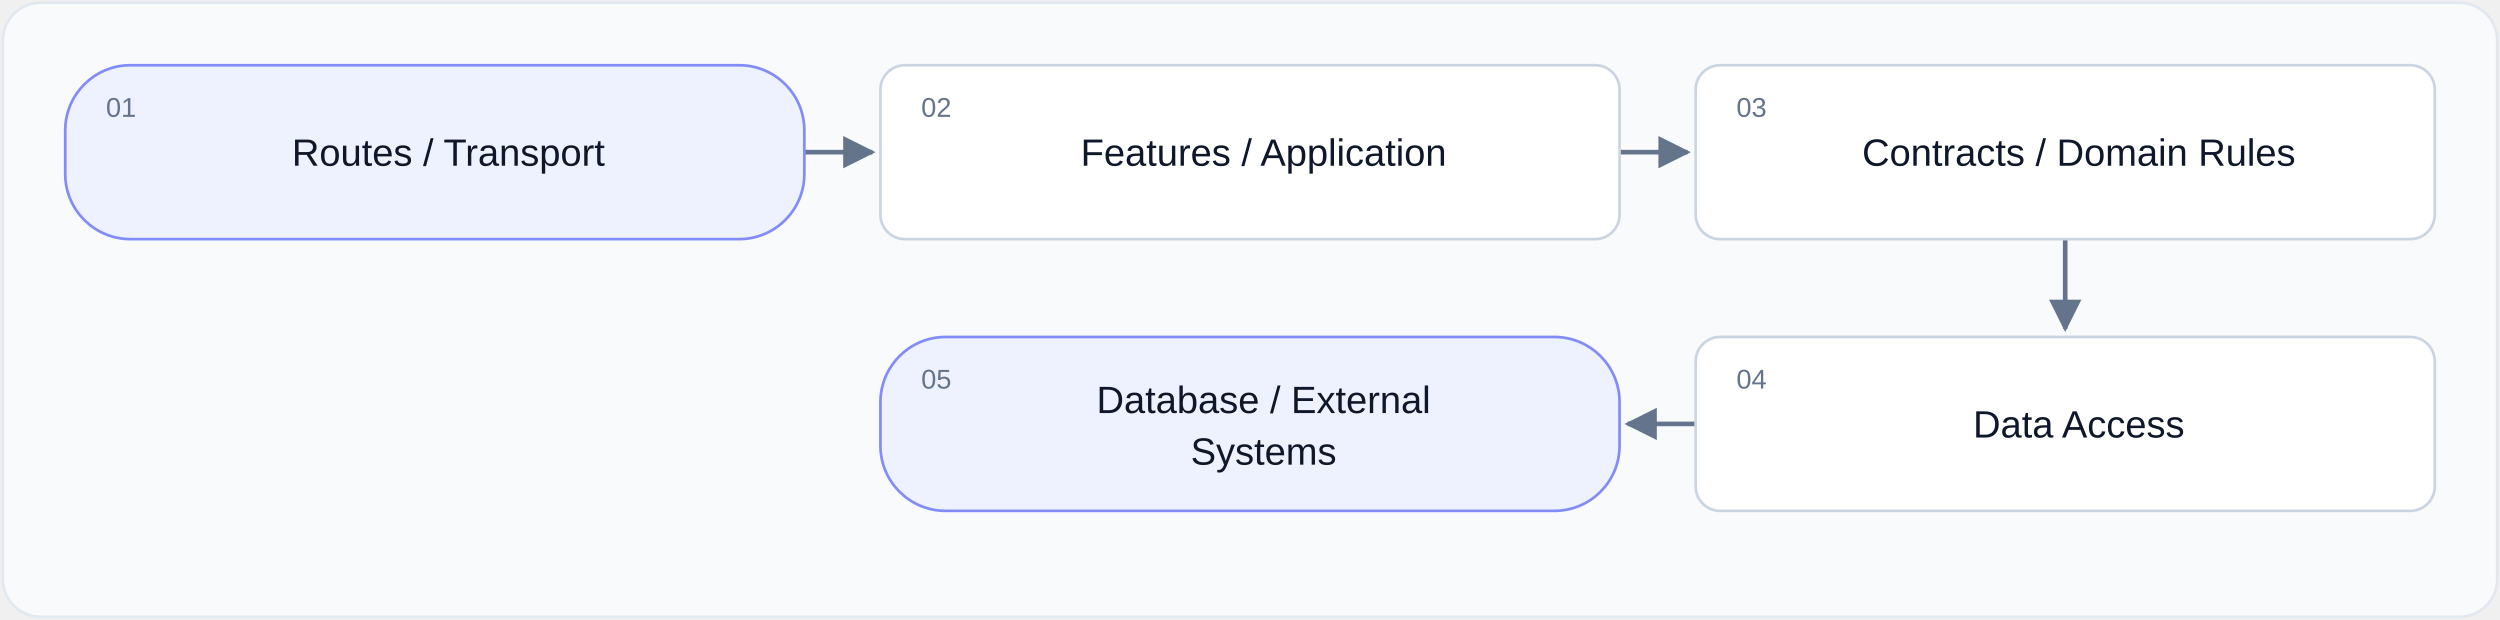
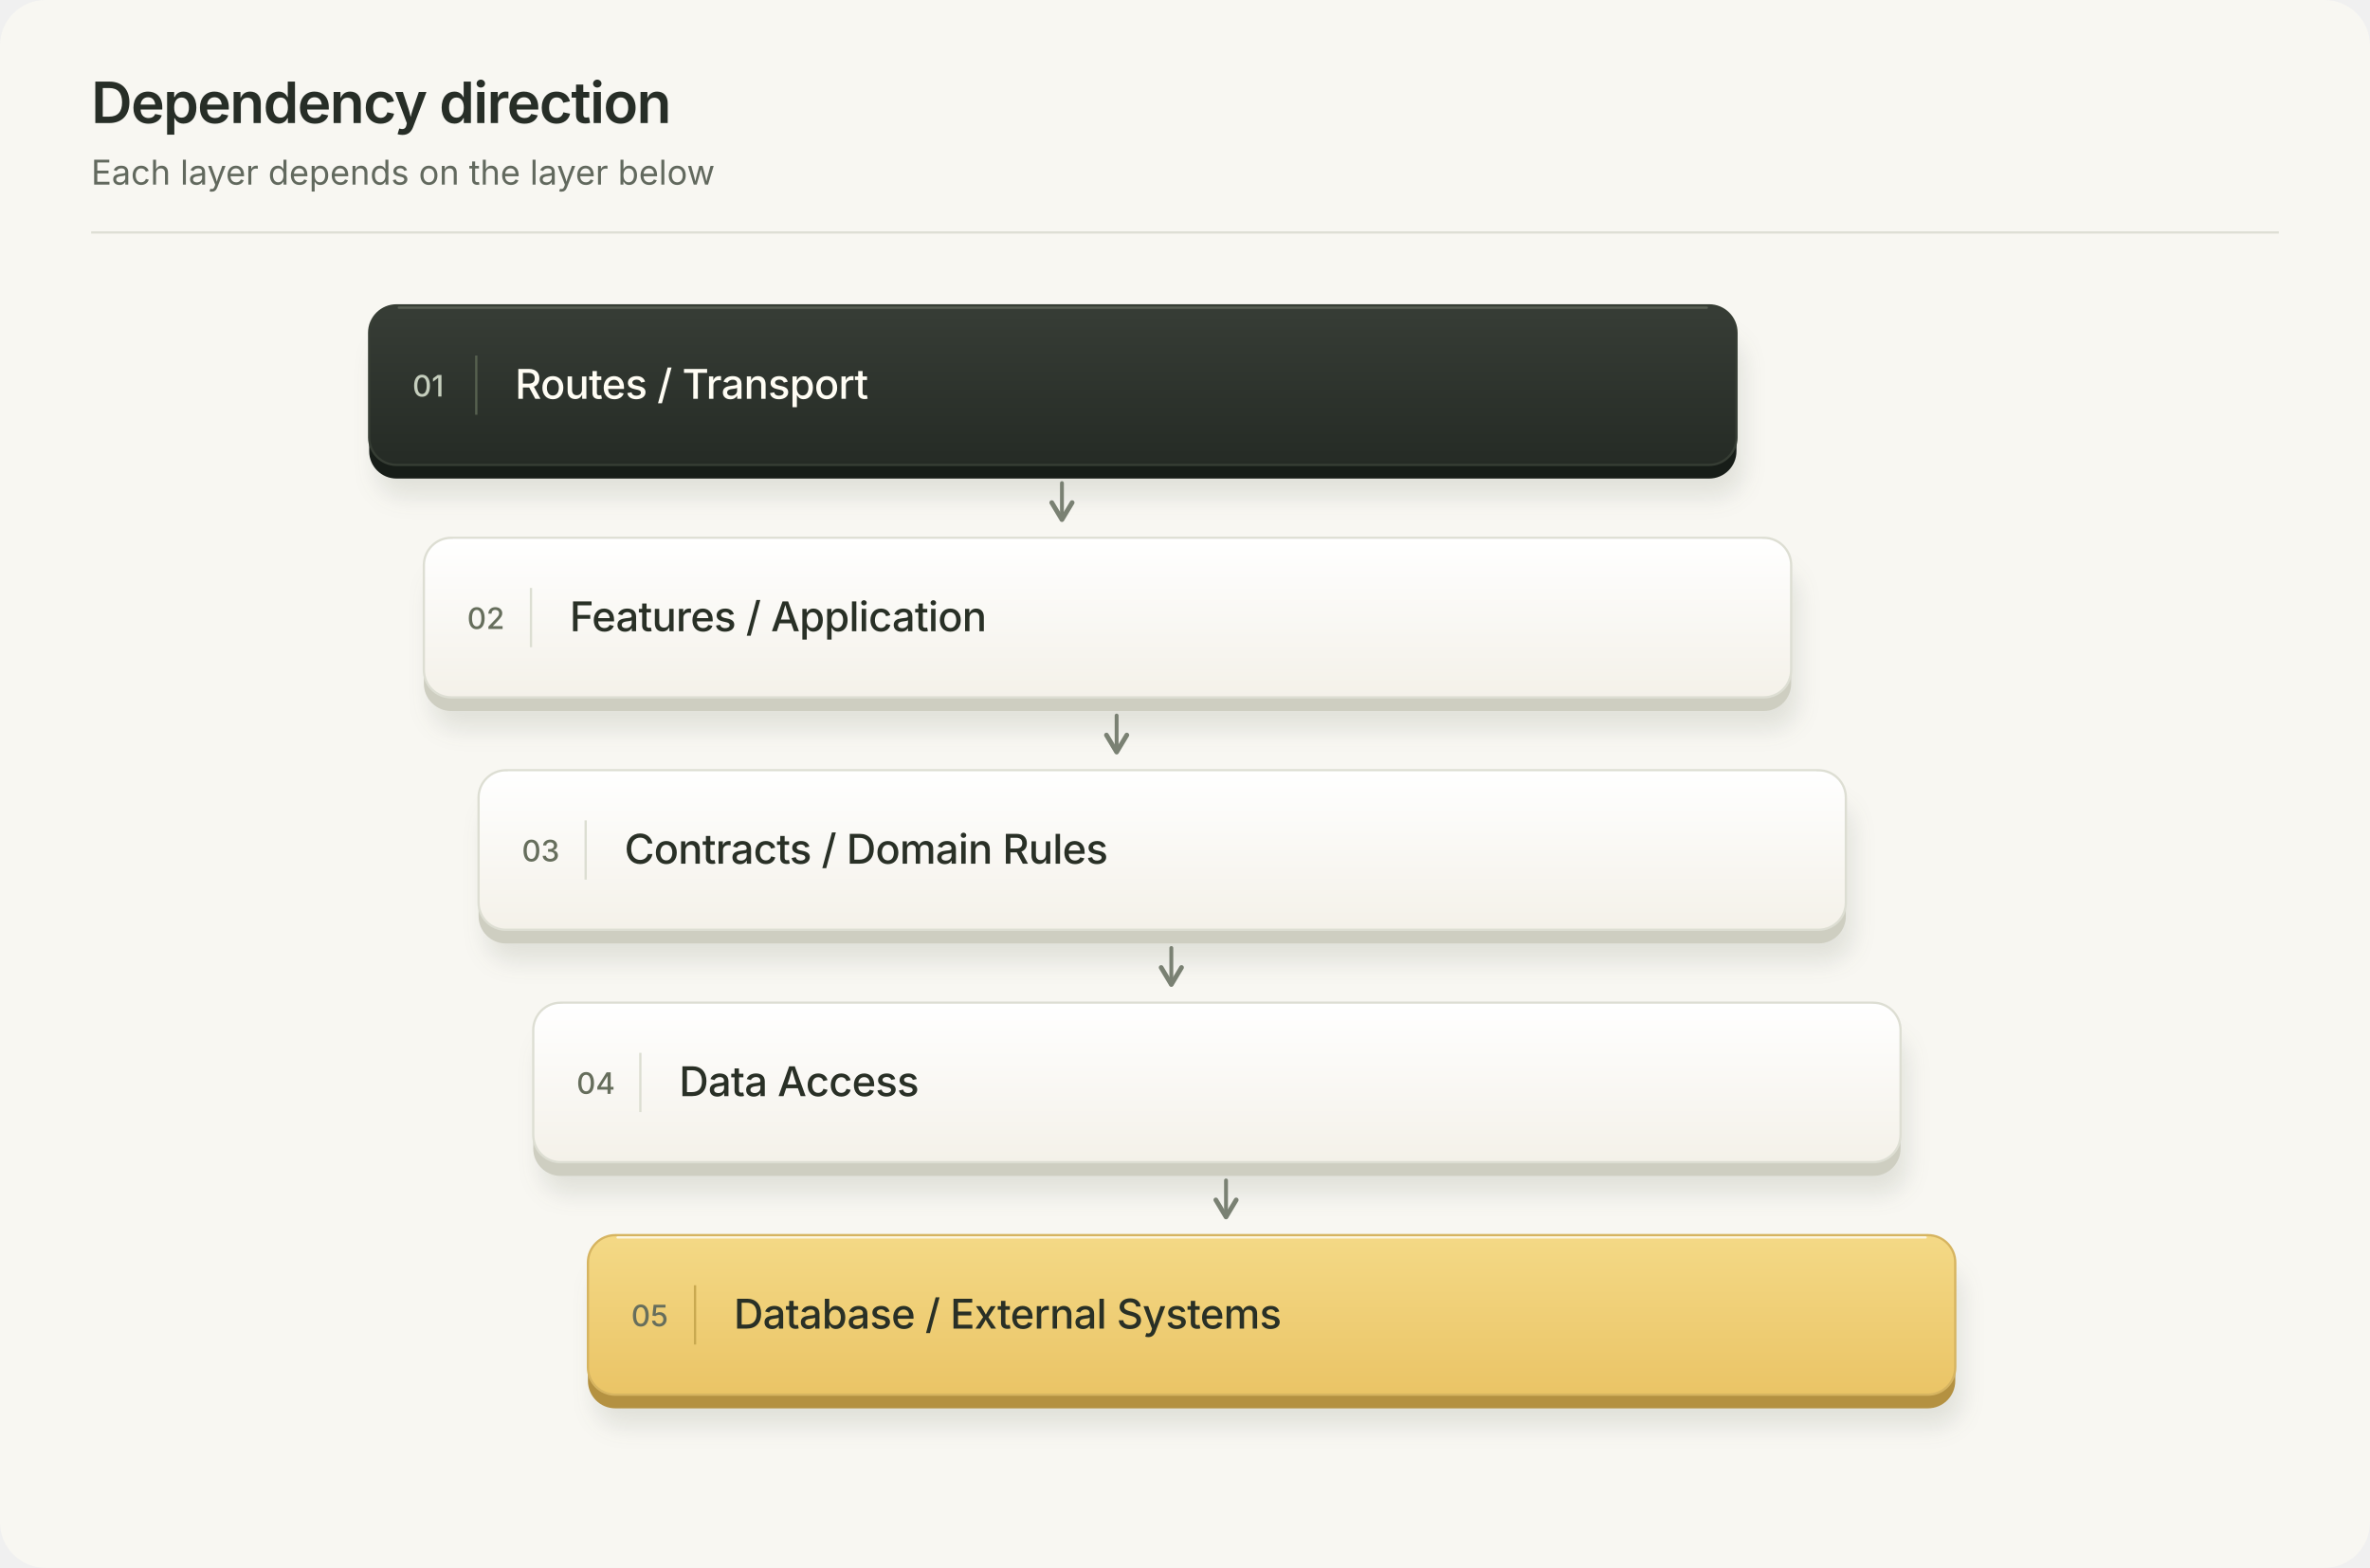
- <svg xmlns="http://www.w3.org/2000/svg" width="920" height="228" viewBox="0 0 920 228" role="img" aria-labelledby="title desc">
+ <svg xmlns="http://www.w3.org/2000/svg" width="1040" height="688" viewBox="0 0 1040 688" role="img" aria-labelledby="title desc">
  <defs>
-     <marker id="arrow" viewBox="0 0 10 10" refX="9" refY="5" markerWidth="7" markerHeight="7" orient="auto-start-reverse">
-       <path d="M 0 0 L 10 5 L 0 10 z" fill="#64748b" />
+     <linearGradient id="paper" x2="0" y2="1">
+       <stop stop-color="#ffffff" />
+       <stop offset="1" stop-color="#f4f1e9" />
+     </linearGradient>
+     <linearGradient id="ink" x2="0" y2="1">
+       <stop stop-color="#373d36" />
+       <stop offset="1" stop-color="#252b25" />
+     </linearGradient>
+     <linearGradient id="ochre" x2="0" y2="1">
+       <stop stop-color="#f4d986" />
+       <stop offset="1" stop-color="#eac466" />
+     </linearGradient>
+     <filter id="shadow" x="-15%" y="-30%" width="140%" height="180%">
+       <feGaussianBlur stdDeviation="5" />
+     </filter>
+     <marker id="arrow" viewBox="0 0 8 8" refX="6" refY="4" markerWidth="7" markerHeight="7" orient="auto">
+       <path d="M1 1 6 4 1 7" fill="none" stroke="#7a8173" stroke-width="1.4" stroke-linecap="round" stroke-linejoin="round" />
    </marker>
  </defs>
-   <rect x="1" y="1" width="918" height="226" rx="14" fill="#f8fafc" stroke="#e2e8f0" />
-   <polyline points="296,56 321,56" fill="none" stroke="#64748b" stroke-width="1.7" marker-end="url(#arrow)" />
-   <polyline points="596,56 621,56" fill="none" stroke="#64748b" stroke-width="1.7" marker-end="url(#arrow)" />
-   <polyline points="760,88 760,121" fill="none" stroke="#64748b" stroke-width="1.7" marker-end="url(#arrow)" />
-   <polyline points="624,156 599,156" fill="none" stroke="#64748b" stroke-width="1.7" marker-end="url(#arrow)" />
-   <rect x="24" y="24" width="272" height="64" rx="24" fill="#eef2ff" stroke="#818cf8" />
-   <text x="39" y="43" fill="#64748b" font-family="Arial, sans-serif" font-size="10">01</text>
-   <text x="165" y="61" text-anchor="middle" fill="#0f172a" font-family="Arial, sans-serif" font-size="14" font-weight="500">Routes / Transport</text>
-   <rect x="324" y="24" width="272" height="64" rx="9" fill="#ffffff" stroke="#cbd5e1" />
-   <text x="339" y="43" fill="#64748b" font-family="Arial, sans-serif" font-size="10">02</text>
-   <text x="465" y="61" text-anchor="middle" fill="#0f172a" font-family="Arial, sans-serif" font-size="14" font-weight="500">Features / Application</text>
-   <rect x="624" y="24" width="272" height="64" rx="9" fill="#ffffff" stroke="#cbd5e1" />
-   <text x="639" y="43" fill="#64748b" font-family="Arial, sans-serif" font-size="10">03</text>
-   <text x="765" y="61" text-anchor="middle" fill="#0f172a" font-family="Arial, sans-serif" font-size="14" font-weight="500">Contracts / Domain Rules</text>
-   <rect x="624" y="124" width="272" height="64" rx="9" fill="#ffffff" stroke="#cbd5e1" />
-   <text x="639" y="143" fill="#64748b" font-family="Arial, sans-serif" font-size="10">04</text>
-   <text x="765" y="161" text-anchor="middle" fill="#0f172a" font-family="Arial, sans-serif" font-size="14" font-weight="500">Data Access</text>
-   <rect x="324" y="124" width="272" height="64" rx="24" fill="#eef2ff" stroke="#818cf8" />
-   <text x="339" y="143" fill="#64748b" font-family="Arial, sans-serif" font-size="10">05</text>
-   <text x="465" y="152" text-anchor="middle" fill="#0f172a" font-family="Arial, sans-serif" font-size="14" font-weight="500">Database / External</text>
-   <text x="465" y="171" text-anchor="middle" fill="#0f172a" font-family="Arial, sans-serif" font-size="14" font-weight="500">Systems</text>
+   <rect width="1040" height="688" rx="20" fill="#f8f7f2" />
+   <g font-family="'Segoe UI', Inter, Arial, sans-serif">
+     <text x="40" y="54" font-size="25" font-weight="600" letter-spacing="-.6" fill="#272e27">Dependency direction</text>
+     <text x="40" y="81" font-size="15" fill="#62695e">Each layer depends on the layer below</text>
+     <path d="M40 102H1000" stroke="#dedfd5" />
+     <rect x="165" y="148" width="600" height="70" rx="12" fill="#333c2a" opacity=".12" filter="url(#shadow)" />
+     <rect x="162" y="140" width="600" height="70" rx="12" fill="#171d18" />
+     <rect x="162" y="134" width="600" height="70" rx="12" fill="url(#ink)" stroke="#363d34" />
+     <path d="M175 135H749" stroke="#636b5d" stroke-linecap="round" opacity=".75" />
+     <text x="181" y="174" font-size="13" font-weight="500" fill="#c5cebd">01</text>
+     <path d="M209 156v26" stroke="#56604f" />
+     <text x="226" y="175" font-size="18" font-weight="500" letter-spacing="-.25" fill="#fffdf4">Routes / Transport</text>
+     <path d="M466 212V228" fill="none" stroke="#7a8173" stroke-width="1.7" stroke-linecap="round" stroke-linejoin="round" marker-end="url(#arrow)" />
+     <rect x="189" y="250" width="600" height="70" rx="12" fill="#333c2a" opacity=".12" filter="url(#shadow)" />
+     <rect x="186" y="242" width="600" height="70" rx="12" fill="#cecec1" />
+     <rect x="186" y="236" width="600" height="70" rx="12" fill="url(#paper)" stroke="#ddded3" />
+     <path d="M199 237H773" stroke="#ffffff" stroke-linecap="round" opacity=".75" />
+     <text x="205" y="276" font-size="13" font-weight="500" fill="#666e5c">02</text>
+     <path d="M233 258v26" stroke="#dcded2" />
+     <text x="250" y="277" font-size="18" font-weight="500" letter-spacing="-.25" fill="#293026">Features / Application</text>
+     <path d="M490 314V330" fill="none" stroke="#7a8173" stroke-width="1.7" stroke-linecap="round" stroke-linejoin="round" marker-end="url(#arrow)" />
+     <rect x="213" y="352" width="600" height="70" rx="12" fill="#333c2a" opacity=".12" filter="url(#shadow)" />
+     <rect x="210" y="344" width="600" height="70" rx="12" fill="#cecec1" />
+     <rect x="210" y="338" width="600" height="70" rx="12" fill="url(#paper)" stroke="#ddded3" />
+     <path d="M223 339H797" stroke="#ffffff" stroke-linecap="round" opacity=".75" />
+     <text x="229" y="378" font-size="13" font-weight="500" fill="#666e5c">03</text>
+     <path d="M257 360v26" stroke="#dcded2" />
+     <text x="274" y="379" font-size="18" font-weight="500" letter-spacing="-.25" fill="#293026">Contracts / Domain Rules</text>
+     <path d="M514 416V432" fill="none" stroke="#7a8173" stroke-width="1.7" stroke-linecap="round" stroke-linejoin="round" marker-end="url(#arrow)" />
+     <rect x="237" y="454" width="600" height="70" rx="12" fill="#333c2a" opacity=".12" filter="url(#shadow)" />
+     <rect x="234" y="446" width="600" height="70" rx="12" fill="#cecec1" />
+     <rect x="234" y="440" width="600" height="70" rx="12" fill="url(#paper)" stroke="#ddded3" />
+     <path d="M247 441H821" stroke="#ffffff" stroke-linecap="round" opacity=".75" />
+     <text x="253" y="480" font-size="13" font-weight="500" fill="#666e5c">04</text>
+     <path d="M281 462v26" stroke="#dcded2" />
+     <text x="298" y="481" font-size="18" font-weight="500" letter-spacing="-.25" fill="#293026">Data Access</text>
+     <path d="M538 518V534" fill="none" stroke="#7a8173" stroke-width="1.7" stroke-linecap="round" stroke-linejoin="round" marker-end="url(#arrow)" />
+     <rect x="261" y="556" width="600" height="70" rx="12" fill="#333c2a" opacity=".12" filter="url(#shadow)" />
+     <rect x="258" y="548" width="600" height="70" rx="12" fill="#b49141" />
+     <rect x="258" y="542" width="600" height="70" rx="12" fill="url(#ochre)" stroke="#d6b460" />
+     <path d="M271 543H845" stroke="#ffffff" stroke-linecap="round" opacity=".75" />
+     <text x="277" y="582" font-size="13" font-weight="500" fill="#666e5c">05</text>
+     <path d="M305 564v26" stroke="#c9a950" />
+     <text x="322" y="583" font-size="18" font-weight="500" letter-spacing="-.25" fill="#293026">Database / External Systems</text>
+   </g>
</svg>
